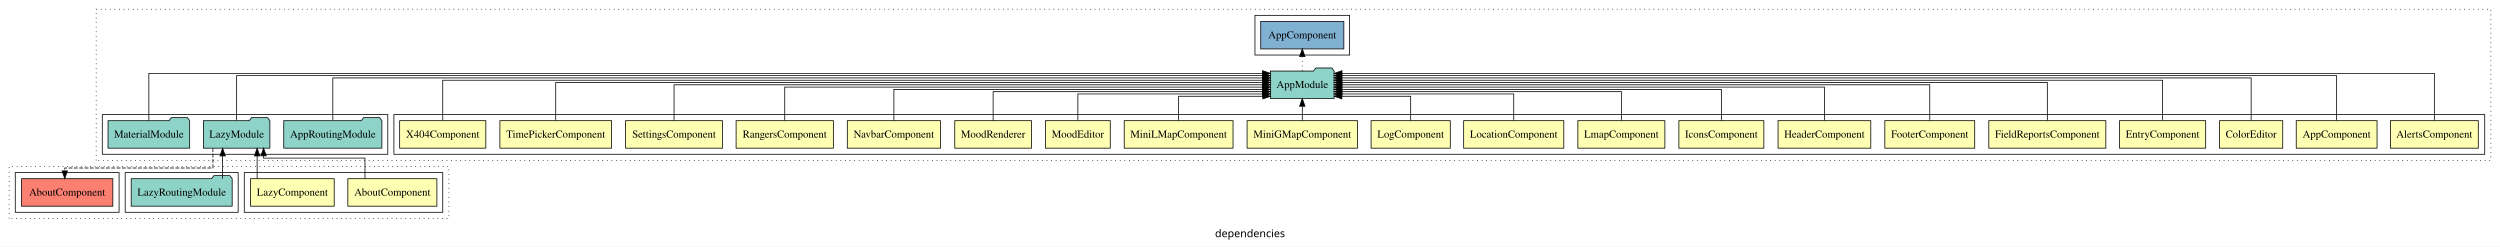
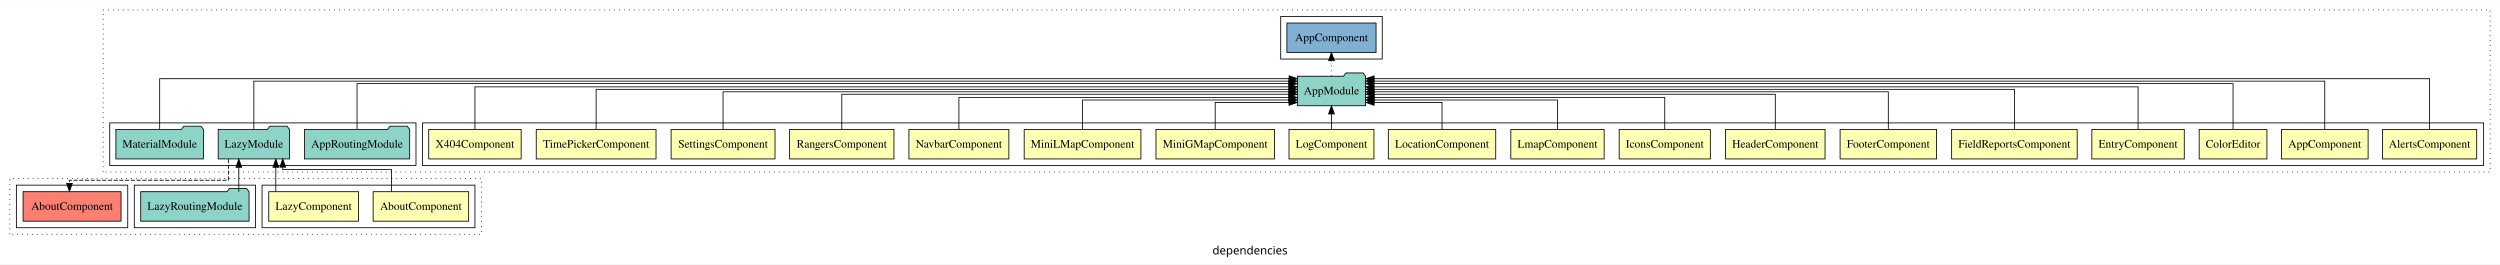
- <svg xmlns="http://www.w3.org/2000/svg" width="3275pt" height="323pt" viewBox="0.00 0.00 3275.00 322.80">
+ <svg xmlns="http://www.w3.org/2000/svg" width="3053pt" height="323pt" viewBox="0.00 0.00 3053.00 322.80">
  <g id="graph0" class="graph" transform="scale(1 1) rotate(0) translate(4 318.8)">
-     <polygon fill="white" stroke="transparent" points="-4,4 -4,-318.8 3271,-318.8 3271,4 -4,4" />
-     <text text-anchor="middle" x="1633.5" y="-8.2" font-family="sans-serif" font-size="14.00">dependencies</text>
+     <polygon fill="white" stroke="transparent" points="-4,4 -4,-318.8 3049,-318.8 3049,4 -4,4" />
+     <text text-anchor="middle" x="1522.5" y="-8.2" font-family="sans-serif" font-size="14.00">dependencies</text>
    <g id="clust1" class="cluster">
-       <polygon fill="none" stroke="black" stroke-dasharray="1,5" points="122,-108.8 122,-306.8 3259,-306.8 3259,-108.8 122,-108.8" />
+       <polygon fill="none" stroke="black" stroke-dasharray="1,5" points="122,-108.8 122,-306.8 3037,-306.8 3037,-108.8 122,-108.8" />
    </g>
    <g id="clust2" class="cluster">
-       <polygon fill="none" stroke="black" points="512,-116.8 512,-168.8 3251,-168.8 3251,-116.8 512,-116.8" />
+       <polygon fill="none" stroke="black" points="512,-116.8 512,-168.8 3029,-168.8 3029,-116.8 512,-116.8" />
+     </g>
+     <g id="clust21" class="cluster">
+       <polygon fill="none" stroke="black" points="130,-116.8 130,-168.8 504,-168.8 504,-116.8 130,-116.8" />
    </g>
    <g id="clust23" class="cluster">
-       <polygon fill="none" stroke="black" points="130,-116.8 130,-168.8 504,-168.8 504,-116.8 130,-116.8" />
-     </g>
-     <g id="clust25" class="cluster">
-       <polygon fill="none" stroke="black" points="1640,-246.8 1640,-298.8 1764,-298.8 1764,-246.8 1640,-246.8" />
-     </g>
-     <g id="clust33" class="cluster">
+       <polygon fill="none" stroke="black" points="1560,-246.8 1560,-298.8 1684,-298.8 1684,-246.8 1560,-246.8" />
+     </g>
+     <g id="clust31" class="cluster">
      <polygon fill="none" stroke="black" stroke-dasharray="1,5" points="8,-32.8 8,-100.8 584,-100.8 584,-32.8 8,-32.8" />
    </g>
-     <g id="clust34" class="cluster">
+     <g id="clust32" class="cluster">
      <polygon fill="none" stroke="black" points="316,-40.8 316,-92.8 576,-92.8 576,-40.8 316,-40.8" />
    </g>
-     <g id="clust37" class="cluster">
+     <g id="clust35" class="cluster">
      <polygon fill="none" stroke="black" points="160,-40.8 160,-92.8 308,-92.8 308,-40.8 160,-40.8" />
    </g>
-     <g id="clust38" class="cluster">
+     <g id="clust36" class="cluster">
      <polygon fill="none" stroke="black" points="16,-40.8 16,-92.8 152,-92.8 152,-40.8 16,-40.8" />
    </g>
    <g id="node1" class="node">
-       <polygon fill="#ffffb3" stroke="black" points="3242.55,-160.8 3127.45,-160.8 3127.45,-124.8 3242.55,-124.8 3242.55,-160.8" />
-       <text text-anchor="middle" x="3185" y="-138.6" font-family="Times,serif" font-size="14.00">AlertsComponent</text>
-     </g>
-     <g id="node21" class="node">
-       <polygon fill="#8dd3c7" stroke="black" points="1743.66,-225.8 1740.66,-229.8 1719.66,-229.8 1716.66,-225.8 1660.34,-225.8 1660.34,-189.8 1743.66,-189.8 1743.66,-225.8" />
-       <text text-anchor="middle" x="1702" y="-203.6" font-family="Times,serif" font-size="14.00">AppModule</text>
+       <polygon fill="#ffffb3" stroke="black" points="3020.55,-160.8 2905.45,-160.8 2905.45,-124.8 3020.55,-124.8 3020.55,-160.8" />
+       <text text-anchor="middle" x="2963" y="-138.6" font-family="Times,serif" font-size="14.00">AlertsComponent</text>
+     </g>
+     <g id="node19" class="node">
+       <polygon fill="#8dd3c7" stroke="black" points="1663.66,-225.8 1660.66,-229.8 1639.66,-229.8 1636.66,-225.8 1580.34,-225.8 1580.34,-189.8 1663.66,-189.8 1663.66,-225.8" />
+       <text text-anchor="middle" x="1622" y="-203.6" font-family="Times,serif" font-size="14.00">AppModule</text>
    </g>
    <g id="edge1" class="edge">
-       <path fill="none" stroke="black" d="M3185,-160.95C3185,-184.56 3185,-222.8 3185,-222.8 3185,-222.8 1753.99,-222.8 1753.99,-222.8" />
-       <polygon fill="black" stroke="black" points="1753.99,-219.3 1743.99,-222.8 1753.99,-226.3 1753.99,-219.3" />
+       <path fill="none" stroke="black" d="M2963,-160.95C2963,-184.56 2963,-222.8 2963,-222.8 2963,-222.8 1673.98,-222.8 1673.98,-222.8" />
+       <polygon fill="black" stroke="black" points="1673.98,-219.3 1663.98,-222.8 1673.98,-226.3 1673.98,-219.3" />
    </g>
    <g id="node2" class="node">
-       <polygon fill="#ffffb3" stroke="black" points="3109.94,-160.8 3004.06,-160.8 3004.06,-124.8 3109.94,-124.8 3109.94,-160.8" />
-       <text text-anchor="middle" x="3057" y="-138.6" font-family="Times,serif" font-size="14.00">AppComponent</text>
+       <polygon fill="#ffffb3" stroke="black" points="2887.94,-160.8 2782.06,-160.8 2782.06,-124.8 2887.94,-124.8 2887.94,-160.8" />
+       <text text-anchor="middle" x="2835" y="-138.6" font-family="Times,serif" font-size="14.00">AppComponent</text>
    </g>
    <g id="edge2" class="edge">
-       <path fill="none" stroke="black" d="M3057,-161.05C3057,-183.82 3057,-219.8 3057,-219.8 3057,-219.8 1753.66,-219.8 1753.66,-219.8" />
-       <polygon fill="black" stroke="black" points="1753.66,-216.3 1743.66,-219.8 1753.66,-223.3 1753.66,-216.3" />
+       <path fill="none" stroke="black" d="M2835,-161.05C2835,-183.82 2835,-219.8 2835,-219.8 2835,-219.8 1673.75,-219.8 1673.75,-219.8" />
+       <polygon fill="black" stroke="black" points="1673.75,-216.3 1663.75,-219.8 1673.75,-223.3 1673.75,-216.3" />
    </g>
    <g id="node3" class="node">
-       <polygon fill="#ffffb3" stroke="black" points="2986.38,-160.8 2903.62,-160.8 2903.62,-124.8 2986.38,-124.8 2986.38,-160.8" />
-       <text text-anchor="middle" x="2945" y="-138.6" font-family="Times,serif" font-size="14.00">ColorEditor</text>
+       <polygon fill="#ffffb3" stroke="black" points="2764.38,-160.8 2681.62,-160.8 2681.62,-124.8 2764.38,-124.8 2764.38,-160.8" />
+       <text text-anchor="middle" x="2723" y="-138.6" font-family="Times,serif" font-size="14.00">ColorEditor</text>
    </g>
    <g id="edge3" class="edge">
-       <path fill="none" stroke="black" d="M2945,-161.09C2945,-183.01 2945,-216.8 2945,-216.8 2945,-216.8 1753.71,-216.8 1753.71,-216.8" />
-       <polygon fill="black" stroke="black" points="1753.71,-213.3 1743.71,-216.8 1753.71,-220.3 1753.71,-213.3" />
+       <path fill="none" stroke="black" d="M2723,-161.09C2723,-183.01 2723,-216.8 2723,-216.8 2723,-216.8 1673.82,-216.8 1673.82,-216.8" />
+       <polygon fill="black" stroke="black" points="1673.82,-213.3 1663.82,-216.8 1673.82,-220.3 1673.82,-213.3" />
    </g>
    <g id="node4" class="node">
-       <polygon fill="#ffffb3" stroke="black" points="2885.44,-160.8 2772.56,-160.8 2772.56,-124.8 2885.44,-124.8 2885.44,-160.8" />
-       <text text-anchor="middle" x="2829" y="-138.6" font-family="Times,serif" font-size="14.00">EntryComponent</text>
+       <polygon fill="#ffffb3" stroke="black" points="2663.44,-160.8 2550.56,-160.8 2550.56,-124.8 2663.44,-124.8 2663.44,-160.8" />
+       <text text-anchor="middle" x="2607" y="-138.6" font-family="Times,serif" font-size="14.00">EntryComponent</text>
    </g>
    <g id="edge4" class="edge">
-       <path fill="none" stroke="black" d="M2829,-161.08C2829,-182.12 2829,-213.8 2829,-213.8 2829,-213.8 1753.78,-213.8 1753.78,-213.8" />
-       <polygon fill="black" stroke="black" points="1753.78,-210.3 1743.78,-213.8 1753.78,-217.3 1753.78,-210.3" />
+       <path fill="none" stroke="black" d="M2607,-160.83C2607,-181.57 2607,-212.8 2607,-212.8 2607,-212.8 1673.7,-212.8 1673.7,-212.8" />
+       <polygon fill="black" stroke="black" points="1673.7,-209.3 1663.7,-212.8 1673.7,-216.3 1673.7,-209.3" />
    </g>
    <g id="node5" class="node">
-       <polygon fill="#ffffb3" stroke="black" points="2754.66,-160.8 2601.34,-160.8 2601.34,-124.8 2754.66,-124.8 2754.66,-160.8" />
-       <text text-anchor="middle" x="2678" y="-138.6" font-family="Times,serif" font-size="14.00">FieldReportsComponent</text>
+       <polygon fill="#ffffb3" stroke="black" points="2532.66,-160.8 2379.34,-160.8 2379.34,-124.8 2532.66,-124.8 2532.66,-160.8" />
+       <text text-anchor="middle" x="2456" y="-138.6" font-family="Times,serif" font-size="14.00">FieldReportsComponent</text>
    </g>
    <g id="edge5" class="edge">
-       <path fill="none" stroke="black" d="M2678,-161.02C2678,-181.17 2678,-210.8 2678,-210.8 2678,-210.8 1753.94,-210.8 1753.94,-210.8" />
-       <polygon fill="black" stroke="black" points="1753.94,-207.3 1743.94,-210.8 1753.94,-214.3 1753.94,-207.3" />
+       <path fill="none" stroke="black" d="M2456,-161.11C2456,-180.95 2456,-209.8 2456,-209.8 2456,-209.8 1673.93,-209.8 1673.93,-209.8" />
+       <polygon fill="black" stroke="black" points="1673.93,-206.3 1663.93,-209.8 1673.93,-213.3 1673.93,-206.3" />
    </g>
    <g id="node6" class="node">
-       <polygon fill="#ffffb3" stroke="black" points="2582.88,-160.8 2465.12,-160.8 2465.12,-124.8 2582.88,-124.8 2582.88,-160.8" />
-       <text text-anchor="middle" x="2524" y="-138.6" font-family="Times,serif" font-size="14.00">FooterComponent</text>
+       <polygon fill="#ffffb3" stroke="black" points="2360.88,-160.8 2243.12,-160.8 2243.12,-124.8 2360.88,-124.8 2360.88,-160.8" />
+       <text text-anchor="middle" x="2302" y="-138.6" font-family="Times,serif" font-size="14.00">FooterComponent</text>
    </g>
    <g id="edge6" class="edge">
-       <path fill="none" stroke="black" d="M2524,-160.91C2524,-180.14 2524,-207.8 2524,-207.8 2524,-207.8 1753.89,-207.8 1753.89,-207.8" />
-       <polygon fill="black" stroke="black" points="1753.89,-204.3 1743.89,-207.8 1753.89,-211.3 1753.89,-204.3" />
+       <path fill="none" stroke="black" d="M2302,-160.97C2302,-179.89 2302,-206.8 2302,-206.8 2302,-206.8 1673.77,-206.8 1673.77,-206.8" />
+       <polygon fill="black" stroke="black" points="1673.77,-203.3 1663.77,-206.8 1673.77,-210.3 1673.77,-203.3" />
    </g>
    <g id="node7" class="node">
-       <polygon fill="#ffffb3" stroke="black" points="2446.75,-160.8 2325.25,-160.8 2325.25,-124.8 2446.75,-124.8 2446.75,-160.8" />
-       <text text-anchor="middle" x="2386" y="-138.6" font-family="Times,serif" font-size="14.00">HeaderComponent</text>
+       <polygon fill="#ffffb3" stroke="black" points="2224.75,-160.8 2103.25,-160.8 2103.25,-124.8 2224.75,-124.8 2224.75,-160.8" />
+       <text text-anchor="middle" x="2164" y="-138.6" font-family="Times,serif" font-size="14.00">HeaderComponent</text>
    </g>
    <g id="edge7" class="edge">
-       <path fill="none" stroke="black" d="M2386,-161.07C2386,-179.36 2386,-204.8 2386,-204.8 2386,-204.8 1753.76,-204.8 1753.76,-204.8" />
-       <polygon fill="black" stroke="black" points="1753.76,-201.3 1743.76,-204.8 1753.76,-208.3 1753.76,-201.3" />
+       <path fill="none" stroke="black" d="M2164,-161.1C2164,-179.07 2164,-203.8 2164,-203.8 2164,-203.8 1674.08,-203.8 1674.08,-203.8" />
+       <polygon fill="black" stroke="black" points="1674.08,-200.3 1664.08,-203.8 1674.08,-207.3 1674.08,-200.3" />
    </g>
    <g id="node8" class="node">
-       <polygon fill="#ffffb3" stroke="black" points="2306.66,-160.8 2195.34,-160.8 2195.34,-124.8 2306.66,-124.8 2306.66,-160.8" />
-       <text text-anchor="middle" x="2251" y="-138.6" font-family="Times,serif" font-size="14.00">IconsComponent</text>
+       <polygon fill="#ffffb3" stroke="black" points="2084.66,-160.8 1973.34,-160.8 1973.34,-124.8 2084.66,-124.8 2084.66,-160.8" />
+       <text text-anchor="middle" x="2029" y="-138.6" font-family="Times,serif" font-size="14.00">IconsComponent</text>
    </g>
    <g id="edge8" class="edge">
-       <path fill="none" stroke="black" d="M2251,-160.82C2251,-178.17 2251,-201.8 2251,-201.8 2251,-201.8 1753.71,-201.8 1753.71,-201.8" />
-       <polygon fill="black" stroke="black" points="1753.71,-198.3 1743.71,-201.8 1753.71,-205.3 1753.71,-198.3" />
+       <path fill="none" stroke="black" d="M2029,-160.84C2029,-177.53 2029,-199.8 2029,-199.8 2029,-199.8 1674.02,-199.8 1674.02,-199.8" />
+       <polygon fill="black" stroke="black" points="1674.02,-196.3 1664.02,-199.8 1674.02,-203.3 1674.02,-196.3" />
    </g>
    <g id="node9" class="node">
-       <polygon fill="#ffffb3" stroke="black" points="2176.99,-160.8 2063.01,-160.8 2063.01,-124.8 2176.99,-124.8 2176.99,-160.8" />
-       <text text-anchor="middle" x="2120" y="-138.6" font-family="Times,serif" font-size="14.00">LmapComponent</text>
+       <polygon fill="#ffffb3" stroke="black" points="1954.99,-160.8 1841.01,-160.8 1841.01,-124.8 1954.99,-124.8 1954.99,-160.8" />
+       <text text-anchor="middle" x="1898" y="-138.6" font-family="Times,serif" font-size="14.00">LmapComponent</text>
    </g>
    <g id="edge9" class="edge">
-       <path fill="none" stroke="black" d="M2120,-160.83C2120,-177.2 2120,-198.8 2120,-198.8 2120,-198.8 1753.99,-198.8 1753.99,-198.8" />
-       <polygon fill="black" stroke="black" points="1753.99,-195.3 1743.99,-198.8 1753.99,-202.3 1753.99,-195.3" />
+       <path fill="none" stroke="black" d="M1898,-161.08C1898,-176.75 1898,-196.8 1898,-196.8 1898,-196.8 1673.92,-196.8 1673.92,-196.8" />
+       <polygon fill="black" stroke="black" points="1673.92,-193.3 1663.92,-196.8 1673.92,-200.3 1673.92,-193.3" />
    </g>
    <g id="node10" class="node">
-       <polygon fill="#ffffb3" stroke="black" points="2044.59,-160.8 1913.41,-160.8 1913.41,-124.8 2044.59,-124.8 2044.59,-160.8" />
-       <text text-anchor="middle" x="1979" y="-138.6" font-family="Times,serif" font-size="14.00">LocationComponent</text>
+       <polygon fill="#ffffb3" stroke="black" points="1822.59,-160.8 1691.41,-160.8 1691.41,-124.8 1822.59,-124.8 1822.59,-160.8" />
+       <text text-anchor="middle" x="1757" y="-138.6" font-family="Times,serif" font-size="14.00">LocationComponent</text>
    </g>
    <g id="edge10" class="edge">
-       <path fill="none" stroke="black" d="M1979,-161.04C1979,-176.37 1979,-195.8 1979,-195.8 1979,-195.8 1753.77,-195.8 1753.77,-195.8" />
-       <polygon fill="black" stroke="black" points="1753.77,-192.3 1743.77,-195.8 1753.77,-199.3 1753.77,-192.3" />
+       <path fill="none" stroke="black" d="M1757,-160.92C1757,-175.58 1757,-193.8 1757,-193.8 1757,-193.8 1673.97,-193.8 1673.97,-193.8" />
+       <polygon fill="black" stroke="black" points="1673.97,-190.3 1663.97,-193.8 1673.97,-197.3 1673.97,-190.3" />
    </g>
    <g id="node11" class="node">
-       <polygon fill="#ffffb3" stroke="black" points="1895.88,-160.8 1792.12,-160.8 1792.12,-124.8 1895.88,-124.8 1895.88,-160.8" />
-       <text text-anchor="middle" x="1844" y="-138.6" font-family="Times,serif" font-size="14.00">LogComponent</text>
+       <polygon fill="#ffffb3" stroke="black" points="1673.88,-160.8 1570.12,-160.8 1570.12,-124.8 1673.88,-124.8 1673.88,-160.8" />
+       <text text-anchor="middle" x="1622" y="-138.6" font-family="Times,serif" font-size="14.00">LogComponent</text>
    </g>
    <g id="edge11" class="edge">
-       <path fill="none" stroke="black" d="M1844,-160.85C1844,-175.17 1844,-192.8 1844,-192.8 1844,-192.8 1753.84,-192.8 1753.84,-192.8" />
-       <polygon fill="black" stroke="black" points="1753.84,-189.3 1743.84,-192.8 1753.84,-196.3 1753.84,-189.3" />
+       <path fill="none" stroke="black" d="M1622,-160.91C1622,-160.91 1622,-179.79 1622,-179.79" />
+       <polygon fill="black" stroke="black" points="1618.5,-179.79 1622,-189.79 1625.5,-179.79 1618.5,-179.79" />
    </g>
    <g id="node12" class="node">
-       <polygon fill="#ffffb3" stroke="black" points="1774.33,-160.8 1629.67,-160.8 1629.67,-124.8 1774.33,-124.8 1774.33,-160.8" />
-       <text text-anchor="middle" x="1702" y="-138.6" font-family="Times,serif" font-size="14.00">MiniGMapComponent</text>
+       <polygon fill="#ffffb3" stroke="black" points="1552.33,-160.8 1407.67,-160.8 1407.67,-124.8 1552.33,-124.8 1552.33,-160.8" />
+       <text text-anchor="middle" x="1480" y="-138.6" font-family="Times,serif" font-size="14.00">MiniGMapComponent</text>
    </g>
    <g id="edge12" class="edge">
-       <path fill="none" stroke="black" d="M1702,-160.91C1702,-160.91 1702,-179.79 1702,-179.79" />
-       <polygon fill="black" stroke="black" points="1698.5,-179.79 1702,-189.79 1705.5,-179.79 1698.5,-179.79" />
+       <path fill="none" stroke="black" d="M1480,-160.92C1480,-175.58 1480,-193.8 1480,-193.8 1480,-193.8 1570.16,-193.8 1570.16,-193.8" />
+       <polygon fill="black" stroke="black" points="1570.16,-197.3 1580.16,-193.8 1570.16,-190.3 1570.16,-197.3" />
    </g>
    <g id="node13" class="node">
-       <polygon fill="#ffffb3" stroke="black" points="1611.27,-160.8 1468.73,-160.8 1468.73,-124.8 1611.27,-124.8 1611.27,-160.8" />
-       <text text-anchor="middle" x="1540" y="-138.6" font-family="Times,serif" font-size="14.00">MiniLMapComponent</text>
+       <polygon fill="#ffffb3" stroke="black" points="1389.27,-160.8 1246.73,-160.8 1246.73,-124.8 1389.27,-124.8 1389.27,-160.8" />
+       <text text-anchor="middle" x="1318" y="-138.6" font-family="Times,serif" font-size="14.00">MiniLMapComponent</text>
    </g>
    <g id="edge13" class="edge">
-       <path fill="none" stroke="black" d="M1540,-160.85C1540,-175.17 1540,-192.8 1540,-192.8 1540,-192.8 1650.28,-192.8 1650.28,-192.8" />
-       <polygon fill="black" stroke="black" points="1650.28,-196.3 1660.28,-192.8 1650.28,-189.3 1650.28,-196.3" />
+       <path fill="none" stroke="black" d="M1318,-161.08C1318,-176.75 1318,-196.8 1318,-196.8 1318,-196.8 1570.05,-196.8 1570.05,-196.8" />
+       <polygon fill="black" stroke="black" points="1570.05,-200.3 1580.05,-196.8 1570.05,-193.3 1570.05,-200.3" />
    </g>
    <g id="node14" class="node">
-       <polygon fill="#ffffb3" stroke="black" points="1450.44,-160.8 1365.56,-160.8 1365.56,-124.8 1450.44,-124.8 1450.44,-160.8" />
-       <text text-anchor="middle" x="1408" y="-138.6" font-family="Times,serif" font-size="14.00">MoodEditor</text>
-     </g>
-     <g id="edge14" class="edge">
-       <path fill="none" stroke="black" d="M1408,-161.04C1408,-176.37 1408,-195.8 1408,-195.8 1408,-195.8 1650.19,-195.8 1650.19,-195.8" />
-       <polygon fill="black" stroke="black" points="1650.19,-199.3 1660.19,-195.8 1650.19,-192.3 1650.19,-199.3" />
-     </g>
-     <g id="node15" class="node">
-       <polygon fill="#ffffb3" stroke="black" points="1347.25,-160.8 1246.75,-160.8 1246.75,-124.8 1347.25,-124.8 1347.25,-160.8" />
-       <text text-anchor="middle" x="1297" y="-138.6" font-family="Times,serif" font-size="14.00">MoodRenderer</text>
-     </g>
-     <g id="edge15" class="edge">
-       <path fill="none" stroke="black" d="M1297,-160.83C1297,-177.2 1297,-198.8 1297,-198.8 1297,-198.8 1650.18,-198.8 1650.18,-198.8" />
-       <polygon fill="black" stroke="black" points="1650.18,-202.3 1660.18,-198.8 1650.18,-195.3 1650.18,-202.3" />
-     </g>
-     <g id="node16" class="node">
      <polygon fill="#ffffb3" stroke="black" points="1228.03,-160.8 1105.97,-160.8 1105.97,-124.8 1228.03,-124.8 1228.03,-160.8" />
      <text text-anchor="middle" x="1167" y="-138.6" font-family="Times,serif" font-size="14.00">NavbarComponent</text>
    </g>
-     <g id="edge16" class="edge">
-       <path fill="none" stroke="black" d="M1167,-160.82C1167,-178.17 1167,-201.8 1167,-201.8 1167,-201.8 1650.02,-201.8 1650.02,-201.8" />
-       <polygon fill="black" stroke="black" points="1650.02,-205.3 1660.02,-201.8 1650.02,-198.3 1650.02,-205.3" />
-     </g>
-     <g id="node17" class="node">
+     <g id="edge14" class="edge">
+       <path fill="none" stroke="black" d="M1167,-160.84C1167,-177.53 1167,-199.8 1167,-199.8 1167,-199.8 1570.01,-199.8 1570.01,-199.8" />
+       <polygon fill="black" stroke="black" points="1570.01,-203.3 1580.01,-199.8 1570.01,-196.3 1570.01,-203.3" />
+     </g>
+     <g id="node15" class="node">
      <polygon fill="#ffffb3" stroke="black" points="1087.71,-160.8 960.29,-160.8 960.29,-124.8 1087.71,-124.8 1087.71,-160.8" />
      <text text-anchor="middle" x="1024" y="-138.6" font-family="Times,serif" font-size="14.00">RangersComponent</text>
    </g>
-     <g id="edge17" class="edge">
-       <path fill="none" stroke="black" d="M1024,-161.07C1024,-179.36 1024,-204.8 1024,-204.8 1024,-204.8 1650.1,-204.8 1650.1,-204.8" />
-       <polygon fill="black" stroke="black" points="1650.1,-208.3 1660.1,-204.8 1650.1,-201.3 1650.1,-208.3" />
-     </g>
-     <g id="node18" class="node">
+     <g id="edge15" class="edge">
+       <path fill="none" stroke="black" d="M1024,-161.1C1024,-179.07 1024,-203.8 1024,-203.8 1024,-203.8 1569.95,-203.8 1569.95,-203.8" />
+       <polygon fill="black" stroke="black" points="1569.95,-207.3 1579.95,-203.8 1569.95,-200.3 1569.95,-207.3" />
+     </g>
+     <g id="node16" class="node">
      <polygon fill="#ffffb3" stroke="black" points="942.45,-160.8 815.55,-160.8 815.55,-124.8 942.45,-124.8 942.45,-160.8" />
      <text text-anchor="middle" x="879" y="-138.6" font-family="Times,serif" font-size="14.00">SettingsComponent</text>
    </g>
-     <g id="edge18" class="edge">
-       <path fill="none" stroke="black" d="M879,-160.91C879,-180.14 879,-207.8 879,-207.8 879,-207.8 1650.06,-207.8 1650.06,-207.8" />
-       <polygon fill="black" stroke="black" points="1650.06,-211.3 1660.06,-207.8 1650.06,-204.3 1650.06,-211.3" />
-     </g>
-     <g id="node19" class="node">
+     <g id="edge16" class="edge">
+       <path fill="none" stroke="black" d="M879,-160.97C879,-179.89 879,-206.8 879,-206.8 879,-206.8 1570.19,-206.8 1570.19,-206.8" />
+       <polygon fill="black" stroke="black" points="1570.19,-210.3 1580.19,-206.8 1570.19,-203.3 1570.19,-210.3" />
+     </g>
+     <g id="node17" class="node">
      <polygon fill="#ffffb3" stroke="black" points="797.14,-160.8 650.86,-160.8 650.86,-124.8 797.14,-124.8 797.14,-160.8" />
      <text text-anchor="middle" x="724" y="-138.6" font-family="Times,serif" font-size="14.00">TimePickerComponent</text>
    </g>
-     <g id="edge19" class="edge">
-       <path fill="none" stroke="black" d="M724,-161.02C724,-181.17 724,-210.8 724,-210.8 724,-210.8 1650.29,-210.8 1650.29,-210.8" />
-       <polygon fill="black" stroke="black" points="1650.29,-214.3 1660.29,-210.8 1650.29,-207.3 1650.29,-214.3" />
-     </g>
-     <g id="node20" class="node">
+     <g id="edge17" class="edge">
+       <path fill="none" stroke="black" d="M724,-161.11C724,-180.95 724,-209.8 724,-209.8 724,-209.8 1570.19,-209.8 1570.19,-209.8" />
+       <polygon fill="black" stroke="black" points="1570.19,-213.3 1580.19,-209.8 1570.19,-206.3 1570.19,-213.3" />
+     </g>
+     <g id="node18" class="node">
      <polygon fill="#ffffb3" stroke="black" points="632.44,-160.8 519.56,-160.8 519.56,-124.8 632.44,-124.8 632.44,-160.8" />
      <text text-anchor="middle" x="576" y="-138.6" font-family="Times,serif" font-size="14.00">X404Component</text>
    </g>
-     <g id="edge20" class="edge">
-       <path fill="none" stroke="black" d="M576,-161.08C576,-182.12 576,-213.8 576,-213.8 576,-213.8 1650.25,-213.8 1650.25,-213.8" />
-       <polygon fill="black" stroke="black" points="1650.25,-217.3 1660.25,-213.8 1650.25,-210.3 1650.25,-217.3" />
-     </g>
-     <g id="node25" class="node">
-       <polygon fill="#80b1d3" stroke="black" points="1756.44,-290.8 1647.56,-290.8 1647.56,-254.8 1756.44,-254.8 1756.44,-290.8" />
-       <text text-anchor="middle" x="1702" y="-268.6" font-family="Times,serif" font-size="14.00">AppComponent </text>
-     </g>
-     <g id="edge24" class="edge">
-       <path fill="none" stroke="black" stroke-dasharray="1,5" d="M1702,-225.91C1702,-225.91 1702,-244.79 1702,-244.79" />
-       <polygon fill="black" stroke="black" points="1698.5,-244.79 1702,-254.79 1705.5,-244.79 1698.5,-244.79" />
-     </g>
-     <g id="node22" class="node">
+     <g id="edge18" class="edge">
+       <path fill="none" stroke="black" d="M576,-160.83C576,-181.57 576,-212.8 576,-212.8 576,-212.8 1570.03,-212.8 1570.03,-212.8" />
+       <polygon fill="black" stroke="black" points="1570.03,-216.3 1580.03,-212.8 1570.03,-209.3 1570.03,-216.3" />
+     </g>
+     <g id="node23" class="node">
+       <polygon fill="#80b1d3" stroke="black" points="1676.44,-290.8 1567.56,-290.8 1567.56,-254.8 1676.44,-254.8 1676.44,-290.8" />
+       <text text-anchor="middle" x="1622" y="-268.6" font-family="Times,serif" font-size="14.00">AppComponent </text>
+     </g>
+     <g id="edge22" class="edge">
+       <path fill="none" stroke="black" stroke-dasharray="1,5" d="M1622,-225.91C1622,-225.91 1622,-244.79 1622,-244.79" />
+       <polygon fill="black" stroke="black" points="1618.5,-244.79 1622,-254.79 1625.5,-244.79 1618.5,-244.79" />
+     </g>
+     <g id="node20" class="node">
      <polygon fill="#8dd3c7" stroke="black" points="496.28,-160.8 493.28,-164.8 472.28,-164.8 469.28,-160.8 367.72,-160.8 367.72,-124.8 496.28,-124.8 496.28,-160.8" />
      <text text-anchor="middle" x="432" y="-138.6" font-family="Times,serif" font-size="14.00">AppRoutingModule</text>
    </g>
-     <g id="edge21" class="edge">
-       <path fill="none" stroke="black" d="M432,-161.09C432,-183.01 432,-216.8 432,-216.8 432,-216.8 1650.11,-216.8 1650.11,-216.8" />
-       <polygon fill="black" stroke="black" points="1650.11,-220.3 1660.11,-216.8 1650.11,-213.3 1650.11,-220.3" />
-     </g>
-     <g id="node23" class="node">
+     <g id="edge19" class="edge">
+       <path fill="none" stroke="black" d="M432,-161.09C432,-183.01 432,-216.8 432,-216.8 432,-216.8 1570,-216.8 1570,-216.8" />
+       <polygon fill="black" stroke="black" points="1570,-220.3 1580,-216.8 1570,-213.3 1570,-220.3" />
+     </g>
+     <g id="node21" class="node">
      <polygon fill="#8dd3c7" stroke="black" points="349.53,-160.8 346.53,-164.8 325.53,-164.8 322.53,-160.8 262.47,-160.8 262.47,-124.8 349.53,-124.8 349.53,-160.8" />
      <text text-anchor="middle" x="306" y="-138.6" font-family="Times,serif" font-size="14.00">LazyModule</text>
    </g>
-     <g id="edge22" class="edge">
-       <path fill="none" stroke="black" d="M306,-161.05C306,-183.82 306,-219.8 306,-219.8 306,-219.8 1650.22,-219.8 1650.22,-219.8" />
-       <polygon fill="black" stroke="black" points="1650.22,-223.3 1660.22,-219.8 1650.22,-216.3 1650.22,-223.3" />
-     </g>
-     <g id="node29" class="node">
+     <g id="edge20" class="edge">
+       <path fill="none" stroke="black" d="M306,-161.05C306,-183.82 306,-219.8 306,-219.8 306,-219.8 1570.07,-219.8 1570.07,-219.8" />
+       <polygon fill="black" stroke="black" points="1570.07,-223.3 1580.07,-219.8 1570.07,-216.3 1570.07,-223.3" />
+     </g>
+     <g id="node27" class="node">
      <polygon fill="#fb8072" stroke="black" points="143.83,-84.8 24.17,-84.8 24.17,-48.8 143.83,-48.8 143.83,-84.8" />
      <text text-anchor="middle" x="84" y="-62.6" font-family="Times,serif" font-size="14.00">AboutComponent </text>
    </g>
-     <g id="edge28" class="edge">
+     <g id="edge26" class="edge">
      <path fill="none" stroke="black" stroke-dasharray="5,2" d="M274.93,-124.65C274.93,-112.53 274.93,-98.8 274.93,-98.8 274.93,-98.8 80.8,-98.8 80.8,-98.8 80.8,-98.8 80.8,-95.04 80.8,-95.04" />
      <polygon fill="black" stroke="black" points="84.3,-95.04 80.8,-85.04 77.3,-95.04 84.3,-95.04" />
    </g>
-     <g id="node24" class="node">
+     <g id="node22" class="node">
      <polygon fill="#8dd3c7" stroke="black" points="244.47,-160.8 241.47,-164.8 220.47,-164.8 217.47,-160.8 137.53,-160.8 137.53,-124.8 244.47,-124.8 244.47,-160.8" />
      <text text-anchor="middle" x="191" y="-138.6" font-family="Times,serif" font-size="14.00">MaterialModule</text>
    </g>
-     <g id="edge23" class="edge">
-       <path fill="none" stroke="black" d="M191,-160.95C191,-184.56 191,-222.8 191,-222.8 191,-222.8 1650.01,-222.8 1650.01,-222.8" />
-       <polygon fill="black" stroke="black" points="1650.01,-226.3 1660.01,-222.8 1650.01,-219.3 1650.01,-226.3" />
-     </g>
-     <g id="node26" class="node">
+     <g id="edge21" class="edge">
+       <path fill="none" stroke="black" d="M191,-160.95C191,-184.56 191,-222.8 191,-222.8 191,-222.8 1570.33,-222.8 1570.33,-222.8" />
+       <polygon fill="black" stroke="black" points="1570.33,-226.3 1580.33,-222.8 1570.33,-219.3 1570.33,-226.3" />
+     </g>
+     <g id="node24" class="node">
      <polygon fill="#ffffb3" stroke="black" points="568.33,-84.8 451.67,-84.8 451.67,-48.8 568.33,-48.8 568.33,-84.8" />
      <text text-anchor="middle" x="510" y="-62.6" font-family="Times,serif" font-size="14.00">AboutComponent</text>
    </g>
-     <g id="edge25" class="edge">
+     <g id="edge23" class="edge">
      <path fill="none" stroke="black" d="M474.11,-84.84C474.11,-97.36 474.11,-111.8 474.11,-111.8 474.11,-111.8 341.29,-111.8 341.29,-111.8 341.29,-111.8 341.29,-114.77 341.29,-114.77" />
      <polygon fill="black" stroke="black" points="337.79,-114.77 341.29,-124.77 344.79,-114.77 337.79,-114.77" />
    </g>
-     <g id="node27" class="node">
+     <g id="node25" class="node">
      <polygon fill="#ffffb3" stroke="black" points="433.81,-84.8 324.19,-84.8 324.19,-48.8 433.81,-48.8 433.81,-84.8" />
      <text text-anchor="middle" x="379" y="-62.6" font-family="Times,serif" font-size="14.00">LazyComponent</text>
    </g>
-     <g id="edge26" class="edge">
+     <g id="edge24" class="edge">
      <path fill="none" stroke="black" d="M332.82,-84.81C332.82,-84.81 332.82,-114.65 332.82,-114.65" />
      <polygon fill="black" stroke="black" points="329.32,-114.65 332.82,-124.65 336.32,-114.65 329.32,-114.65" />
    </g>
-     <g id="node28" class="node">
+     <g id="node26" class="node">
      <polygon fill="#8dd3c7" stroke="black" points="300.15,-84.8 297.15,-88.8 276.15,-88.8 273.15,-84.8 167.85,-84.8 167.85,-48.8 300.15,-48.8 300.15,-84.8" />
      <text text-anchor="middle" x="234" y="-62.6" font-family="Times,serif" font-size="14.00">LazyRoutingModule</text>
    </g>
-     <g id="edge27" class="edge">
+     <g id="edge25" class="edge">
      <path fill="none" stroke="black" d="M287.63,-84.81C287.63,-84.81 287.63,-114.65 287.63,-114.65" />
      <polygon fill="black" stroke="black" points="284.13,-114.65 287.63,-124.65 291.13,-114.65 284.13,-114.65" />
    </g>
  </g>
</svg>
